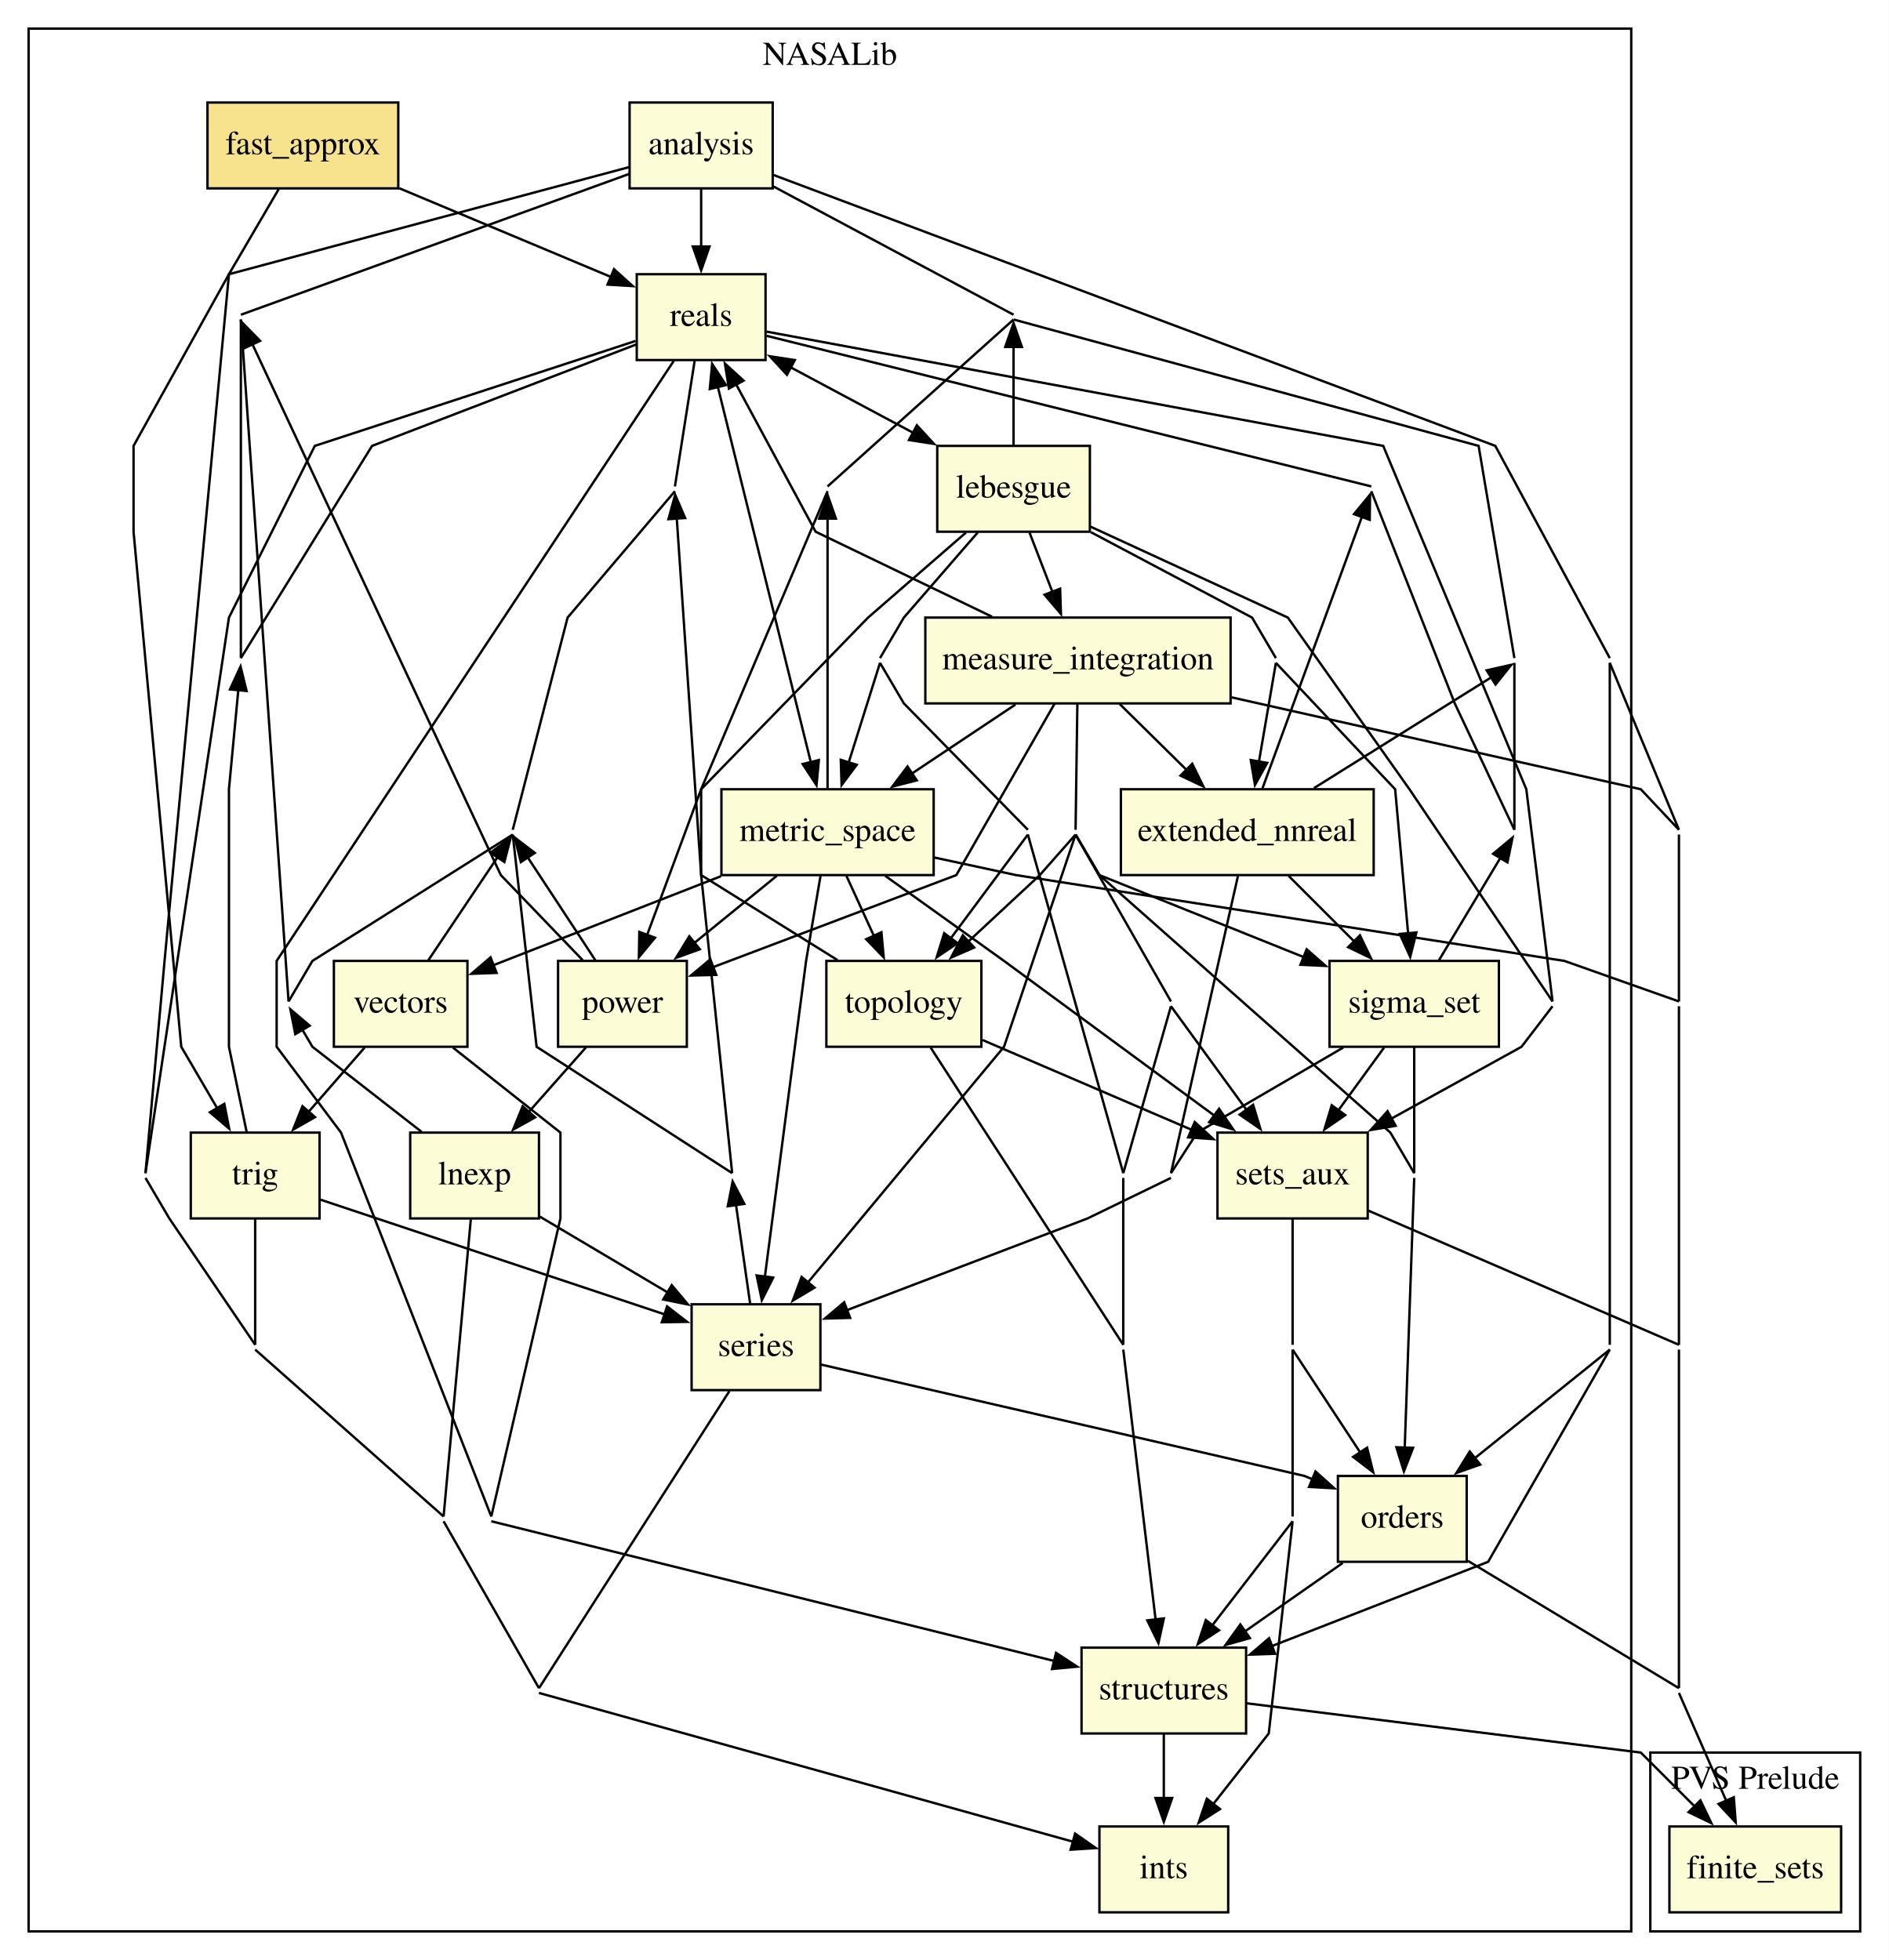
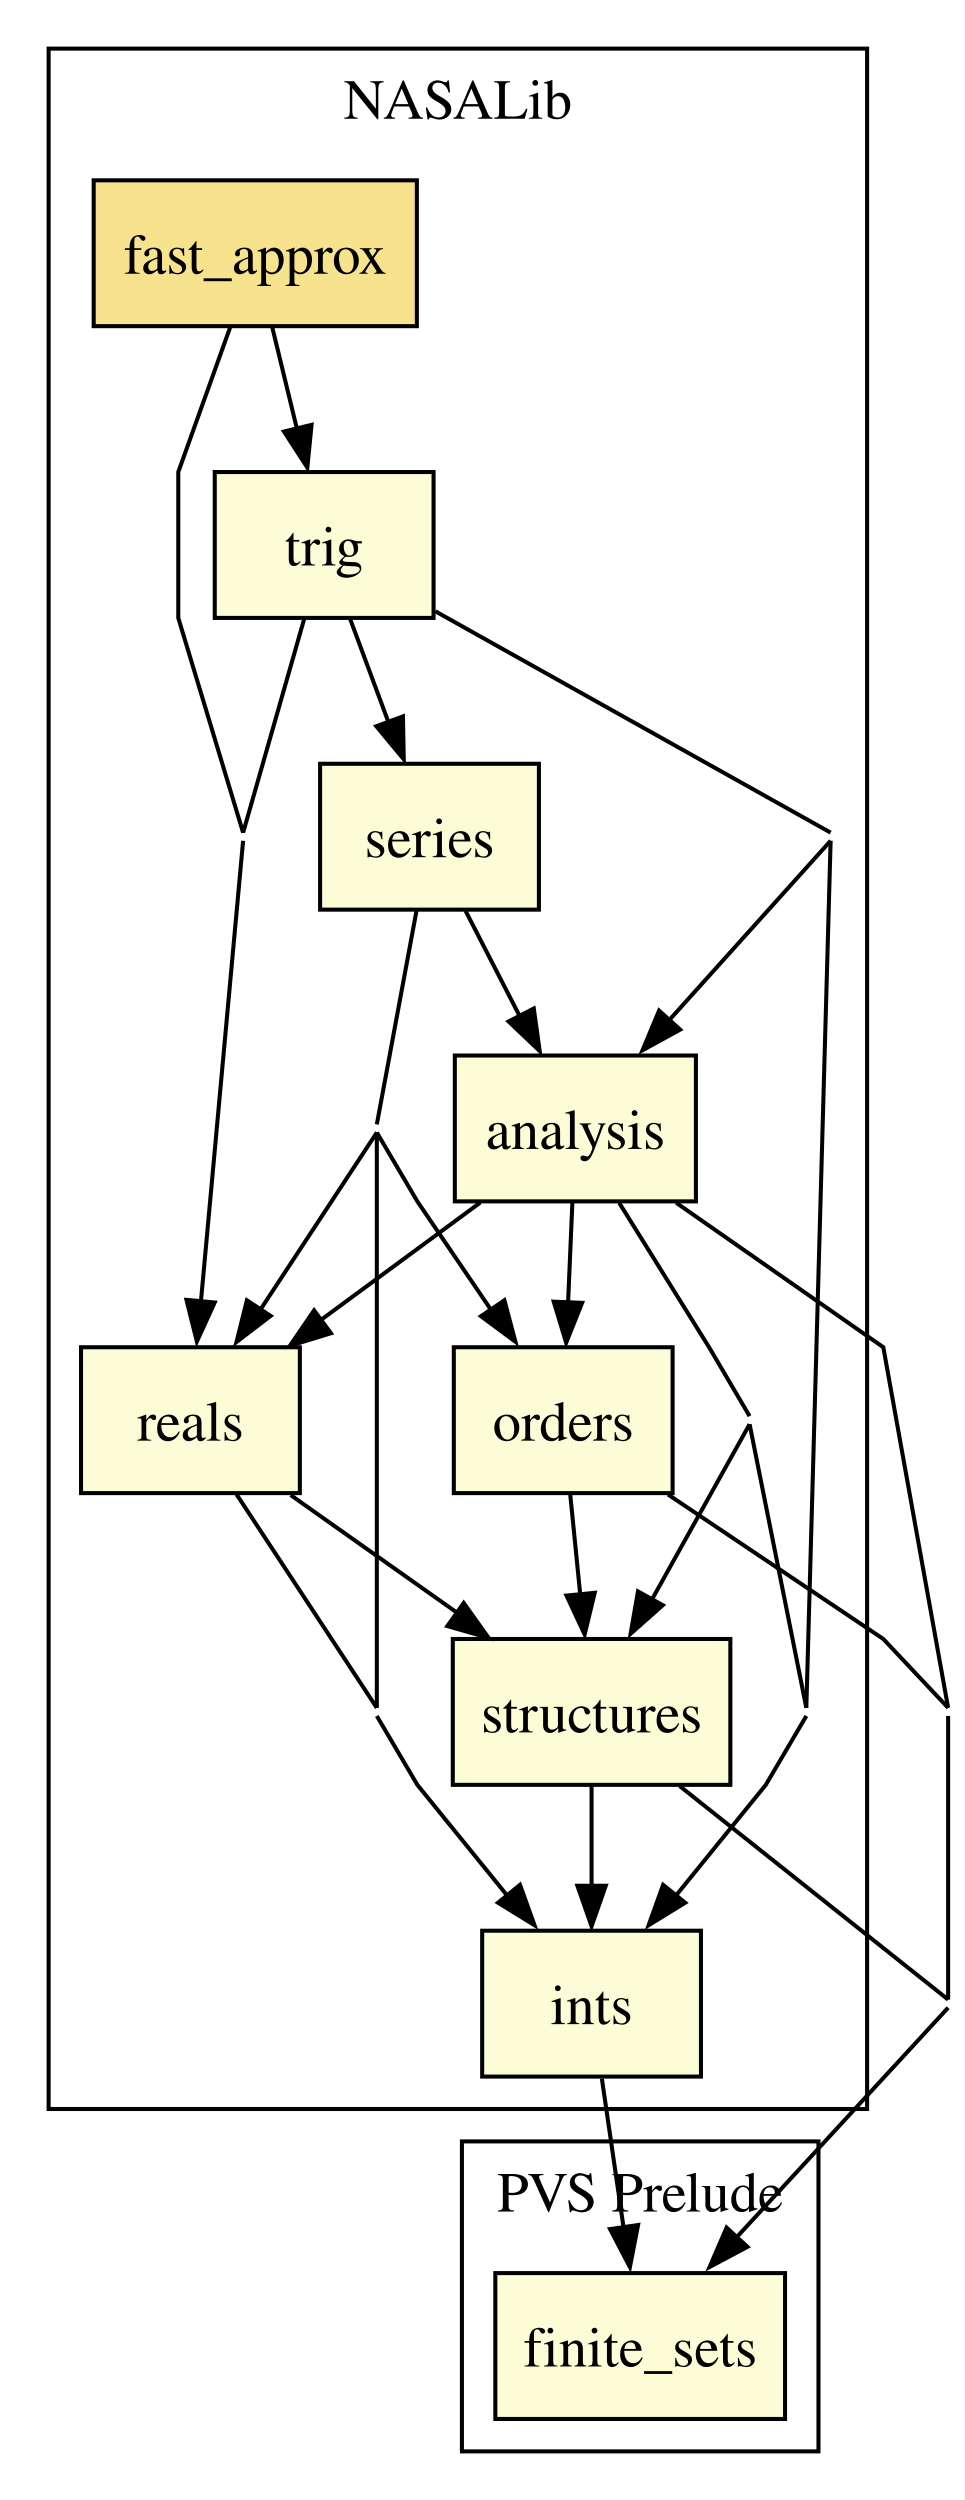
- <svg xmlns="http://www.w3.org/2000/svg" width="792pt" height="822pt" viewBox="0.00 0.00 792.00 822.00">
-   <g id="graph0" class="graph" transform="scale(1 1) rotate(0) translate(4 818)">
-     <polygon fill="white" stroke="none" points="-4,4 -4,-818 788,-818 788,4 -4,4" />
+ <svg xmlns="http://www.w3.org/2000/svg" width="238pt" height="617pt" viewBox="0.00 0.00 238.00 617.00">
+   <g id="graph0" class="graph" transform="scale(1 1) rotate(0) translate(4 613)">
+     <polygon fill="white" stroke="none" points="-4,4 -4,-613 234,-613 234,4 -4,4" />
    <g id="clust1" class="cluster">
-       <polygon fill="none" stroke="black" points="8,-8 8,-806 680,-806 680,-8 8,-8" />
-       <text text-anchor="middle" x="344" y="-790.8" font-family="Times,serif" font-size="14.00">NASALib</text>
+       <polygon fill="none" stroke="black" points="8,-92.5 8,-601 210,-601 210,-92.5 8,-92.5" />
+       <text text-anchor="middle" x="109" y="-583.7" font-family="Times,serif" font-size="14.00">NASALib</text>
    </g>
    <g id="clust2" class="cluster">
-       <polygon fill="none" stroke="black" points="688,-8 688,-83 776,-83 776,-8 688,-8" />
-       <text text-anchor="middle" x="732" y="-67.8" font-family="Times,serif" font-size="14.00">PVS Prelude</text>
+       <polygon fill="none" stroke="black" points="110,-8 110,-84.5 198,-84.5 198,-8 110,-8" />
+       <text text-anchor="middle" x="154" y="-67.2" font-family="Times,serif" font-size="14.00">PVS Prelude</text>
    </g>
    <g id="node1" class="node">
-       <polygon fill="#fcfcd7" stroke="black" points="320,-775 260,-775 260,-739 320,-739 320,-775" />
-       <text text-anchor="middle" x="290" y="-753.3" font-family="Times,serif" font-size="14.00">analysis</text>
+       <polygon fill="#fcfcd7" stroke="black" points="189.75,-52 118.25,-52 118.25,-16 189.75,-16 189.75,-52" />
+       <text text-anchor="middle" x="154" y="-28.95" font-family="Times,serif" font-size="14.00">finite_sets</text>
+     </g>
+     <g id="node2" class="node">
+       <polygon fill="#fcfcd7" stroke="black" points="167.75,-352.5 108.25,-352.5 108.25,-316.5 167.75,-316.5 167.75,-352.5" />
+       <text text-anchor="middle" x="138" y="-329.45" font-family="Times,serif" font-size="14.00">analysis</text>
+     </g>
+     <g id="edge1" class="edge">
+       <path fill="none" stroke="black" d="M162.89,-316.15C185.05,-300.69 214,-280.5 214,-280.5 214,-280.5 230,-191.5 230,-191.5" />
    </g>
    <g id="node4" class="node">
-       <polygon fill="#fcfcd7" stroke="black" points="511,-52 457,-52 457,-16 511,-16 511,-52" />
-       <text text-anchor="middle" x="484" y="-30.3" font-family="Times,serif" font-size="14.00">ints</text>
+       <polygon fill="#fcfcd7" stroke="black" points="169,-136.5 115,-136.5 115,-100.5 169,-100.5 169,-136.5" />
+       <text text-anchor="middle" x="142" y="-113.45" font-family="Times,serif" font-size="14.00">ints</text>
    </g>
-     <g id="edge1" class="edge">
-       <path fill="none" stroke="black" d="M182,-180C182,-180 222,-110 222,-110" />
-       <path fill="none" stroke="black" d="M103,-252C103,-252 182,-182 182,-182" />
-       <path fill="none" stroke="black" d="M222,-108C222,-108 373.38,-65.82 446,-45.59" />
-       <polygon fill="black" stroke="black" points="446.8,-49 455.49,-42.94 444.92,-42.26 446.8,-49" />
-       <path fill="none" stroke="black" d="M259.93,-747.95C204.54,-733.12 92,-703 92,-703 92,-703 65,-415 65,-415 65,-415 57,-326 57,-326" />
-       <path fill="none" stroke="black" d="M57,-324C57,-324 67,-307 67,-307 67,-307 103,-254 103,-254" />
+     <g id="edge2" class="edge">
+       <path fill="none" stroke="black" d="M195,-189.5C195,-189.5 185,-172.5 185,-172.5 185,-172.5 173.77,-158.65 162.78,-145.12" />
+       <polygon fill="black" stroke="black" points="165.1,-143.41 156.08,-137.85 159.66,-147.82 165.1,-143.41" />
+       <path fill="none" stroke="black" d="M181,-261.5C181,-261.5 195,-191.5 195,-191.5" />
+     </g>
+     <g id="node5" class="node">
+       <polygon fill="#fcfcd7" stroke="black" points="162,-280.5 108,-280.5 108,-244.5 162,-244.5 162,-280.5" />
+       <text text-anchor="middle" x="135" y="-257.45" font-family="Times,serif" font-size="14.00">orders</text>
+     </g>
+     <g id="edge3" class="edge">
+       <path fill="none" stroke="black" d="M137.26,-316.2C136.94,-308.74 136.56,-299.82 136.2,-291.47" />
+       <polygon fill="black" stroke="black" points="139.66,-291.45 135.73,-281.6 132.66,-291.75 139.66,-291.45" />
+     </g>
+     <g id="node6" class="node">
+       <polygon fill="#fcfcd7" stroke="black" points="70,-280.5 16,-280.5 16,-244.5 70,-244.5 70,-280.5" />
+       <text text-anchor="middle" x="43" y="-257.45" font-family="Times,serif" font-size="14.00">reals</text>
+     </g>
+     <g id="edge4" class="edge">
+       <path fill="none" stroke="black" d="M114.52,-316.2C102.64,-307.45 88.05,-296.69 75.15,-287.19" />
+       <polygon fill="black" stroke="black" points="77.67,-283.96 67.54,-280.85 73.52,-289.6 77.67,-283.96" />
+     </g>
+     <g id="node8" class="node">
+       <polygon fill="#fcfcd7" stroke="black" points="176.25,-208.5 107.75,-208.5 107.75,-172.5 176.25,-172.5 176.25,-208.5" />
+       <text text-anchor="middle" x="142" y="-185.45" font-family="Times,serif" font-size="14.00">structures</text>
+     </g>
+     <g id="edge5" class="edge">
+       <path fill="none" stroke="black" d="M148.81,-316.15C158.43,-300.69 171,-280.5 171,-280.5 171,-280.5 181,-263.5 181,-263.5" />
+       <path fill="none" stroke="black" d="M181,-261.5C181,-261.5 167.97,-238.11 156.97,-218.37" />
+       <polygon fill="black" stroke="black" points="159.57,-216.84 151.64,-209.8 153.45,-220.24 159.57,-216.84" />
+     </g>
+     <g id="node3" class="node">
+       <polygon fill="#f7e28d" stroke="black" points="98.88,-568.5 19.12,-568.5 19.12,-532.5 98.88,-532.5 98.88,-568.5" />
+       <text text-anchor="middle" x="59" y="-545.45" font-family="Times,serif" font-size="14.00">fast_approx</text>
+     </g>
+     <g id="edge6" class="edge">
+       <path fill="none" stroke="black" d="M52.78,-532.15C47.24,-516.69 40,-496.5 40,-496.5 40,-496.5 40,-460.5 40,-460.5 40,-460.5 56,-407.5 56,-407.5" />
+       <path fill="none" stroke="black" d="M56,-405.5C56,-405.5 49.37,-333.09 45.58,-291.68" />
+       <polygon fill="black" stroke="black" points="48.99,-291.55 44.59,-281.91 42.02,-292.19 48.99,-291.55" />
    </g>
    <g id="node9" class="node">
-       <polygon fill="#fcfcd7" stroke="black" points="611,-199 557,-199 557,-163 611,-163 611,-199" />
-       <text text-anchor="middle" x="584" y="-177.3" font-family="Times,serif" font-size="14.00">orders</text>
-     </g>
-     <g id="edge2" class="edge">
-       <path fill="none" stroke="black" d="M320.43,-744.58C402.64,-713.72 623,-631 623,-631 623,-631 671,-542 671,-542" />
-       <path fill="none" stroke="black" d="M671,-252C671,-252 639.48,-226.64 614.39,-206.45" />
-       <polygon fill="black" stroke="black" points="616.67,-203.79 606.68,-200.25 612.28,-209.25 616.67,-203.79" />
-       <path fill="none" stroke="black" d="M671,-540C671,-540 671,-254 671,-254" />
-     </g>
-     <g id="node11" class="node">
-       <polygon fill="#fcfcd7" stroke="black" points="317,-703 263,-703 263,-667 317,-667 317,-703" />
-       <text text-anchor="middle" x="290" y="-681.3" font-family="Times,serif" font-size="14.00">reals</text>
-     </g>
-     <g id="edge3" class="edge">
-       <path fill="none" stroke="black" d="M290,-738.7C290,-731.41 290,-722.73 290,-714.54" />
-       <polygon fill="black" stroke="black" points="293.5,-714.62 290,-704.62 286.5,-714.62 293.5,-714.62" />
-     </g>
-     <g id="node15" class="node">
-       <polygon fill="#fcfcd7" stroke="black" points="518.5,-127 449.5,-127 449.5,-91 518.5,-91 518.5,-127" />
-       <text text-anchor="middle" x="484" y="-105.3" font-family="Times,serif" font-size="14.00">structures</text>
-     </g>
-     <g id="edge4" class="edge">
-       <path fill="none" stroke="black" d="M671,-252C671,-252 620,-163 620,-163 620,-163 568.79,-143.04 529.21,-127.62" />
-       <polygon fill="black" stroke="black" points="530.67,-124.43 520.08,-124.06 528.13,-130.95 530.67,-124.43" />
-     </g>
-     <g id="node19" class="node">
-       <polygon fill="#fcfcd7" stroke="black" points="768,-52 696,-52 696,-16 768,-16 768,-52" />
-       <text text-anchor="middle" x="732" y="-30.3" font-family="Times,serif" font-size="14.00">finite_sets</text>
-     </g>
-     <g id="edge5" class="edge">
-       <path fill="none" stroke="black" d="M671,-540C671,-540 700,-470 700,-470" />
-     </g>
-     <g id="node2" class="node">
-       <polygon fill="#fcfcd7" stroke="black" points="572,-487 466,-487 466,-451 572,-451 572,-487" />
-       <text text-anchor="middle" x="519" y="-465.3" font-family="Times,serif" font-size="14.00">extended_nnreal</text>
-     </g>
-     <g id="edge6" class="edge">
-       <path fill="none" stroke="black" d="M546.97,-487.48C571.21,-502.63 604.87,-523.67 621.26,-533.91" />
-       <polygon fill="black" stroke="black" points="619.38,-536.87 629.72,-539.2 623.09,-530.93 619.38,-536.87" />
-       <path fill="none" stroke="black" d="M631,-542C631,-542 616,-631 616,-631 616,-631 421,-684 421,-684" />
+       <polygon fill="#fcfcd7" stroke="black" points="103,-496.5 49,-496.5 49,-460.5 103,-460.5 103,-496.5" />
+       <text text-anchor="middle" x="76" y="-473.45" font-family="Times,serif" font-size="14.00">trig</text>
    </g>
    <g id="edge7" class="edge">
-       <path fill="none" stroke="black" d="M571,-614C571,-614 388.16,-659.55 317.46,-677.16" />
-       <path fill="none" stroke="black" d="M525.38,-487.41C536.28,-517.18 558.19,-577.01 567.1,-601.34" />
-       <polygon fill="black" stroke="black" points="563.75,-602.39 570.48,-610.58 570.33,-599.99 563.75,-602.39" />
-     </g>
-     <g id="node12" class="node">
-       <polygon fill="#fcfcd7" stroke="black" points="340,-271 286,-271 286,-235 340,-235 340,-271" />
-       <text text-anchor="middle" x="313" y="-249.3" font-family="Times,serif" font-size="14.00">series</text>
+       <path fill="none" stroke="black" d="M63.2,-532.2C65.03,-524.65 67.23,-515.62 69.28,-507.18" />
+       <polygon fill="black" stroke="black" points="72.89,-508.15 71.85,-497.6 66.08,-506.5 72.89,-508.15" />
    </g>
    <g id="edge8" class="edge">
-       <path fill="none" stroke="black" d="M487,-324C487,-324 452,-307 452,-307 452,-307 392.15,-284.18 350.99,-268.49" />
-       <polygon fill="black" stroke="black" points="352.47,-265.3 341.88,-265.01 349.97,-271.84 352.47,-265.3" />
-       <path fill="none" stroke="black" d="M515.08,-450.59C506.53,-412.67 487,-326 487,-326" />
-     </g>
-     <g id="node14" class="node">
-       <polygon fill="#fcfcd7" stroke="black" points="624.5,-415 553.5,-415 553.5,-379 624.5,-379 624.5,-415" />
-       <text text-anchor="middle" x="589" y="-393.3" font-family="Times,serif" font-size="14.00">sigma_set</text>
+       <path fill="none" stroke="black" d="M144.54,-100C146.1,-89.28 148.14,-75.32 149.92,-63.08" />
+       <polygon fill="black" stroke="black" points="153.48,-63.87 151.46,-53.47 146.56,-62.86 153.48,-63.87" />
    </g>
    <g id="edge9" class="edge">
-       <path fill="none" stroke="black" d="M536.3,-450.7C544.61,-442.39 554.72,-432.28 563.86,-423.14" />
-       <polygon fill="black" stroke="black" points="566.23,-425.72 570.83,-416.17 561.28,-420.77 566.23,-425.72" />
-     </g>
-     <g id="node3" class="node">
-       <polygon fill="#f7e28d" stroke="black" points="163,-775 83,-775 83,-739 163,-739 163,-775" />
-       <text text-anchor="middle" x="123" y="-753.3" font-family="Times,serif" font-size="14.00">fast_approx</text>
+       <path fill="none" stroke="black" d="M160.87,-244.15C183.91,-228.69 214,-208.5 214,-208.5 214,-208.5 230,-191.5 230,-191.5" />
+       <path fill="none" stroke="black" d="M230,-189.5C230,-189.5 230,-119.5 230,-119.5" />
    </g>
    <g id="edge10" class="edge">
-       <path fill="none" stroke="black" d="M163.43,-739.05C190.49,-727.71 225.87,-712.88 252.34,-701.79" />
-       <polygon fill="black" stroke="black" points="253.46,-705.11 261.33,-698.02 250.76,-698.65 253.46,-705.11" />
-     </g>
-     <g id="node17" class="node">
-       <polygon fill="#fcfcd7" stroke="black" points="130,-343 76,-343 76,-307 130,-307 130,-343" />
-       <text text-anchor="middle" x="103" y="-321.3" font-family="Times,serif" font-size="14.00">trig</text>
+       <path fill="none" stroke="black" d="M136.73,-244.2C137.48,-236.74 138.37,-227.82 139.2,-219.47" />
+       <polygon fill="black" stroke="black" points="142.78,-219.9 140.29,-209.6 135.81,-219.21 142.78,-219.9" />
    </g>
    <g id="edge11" class="edge">
-       <path fill="none" stroke="black" d="M112.85,-738.65C103.81,-723.19 92,-703 92,-703 92,-703 52,-631 52,-631 52,-631 52,-595 52,-595 52,-595 72,-379 72,-379 72,-379 79.5,-366.18 87.12,-353.15" />
-       <polygon fill="black" stroke="black" points="90.06,-355.06 92.09,-344.66 84.02,-351.53 90.06,-355.06" />
-     </g>
-     <g id="node5" class="node">
-       <polygon fill="#fcfcd7" stroke="black" points="453,-631 389,-631 389,-595 453,-595 453,-631" />
-       <text text-anchor="middle" x="421" y="-609.3" font-family="Times,serif" font-size="14.00">lebesgue</text>
+       <path fill="none" stroke="black" d="M89,-189.5C89,-189.5 99,-172.5 99,-172.5 99,-172.5 110.23,-158.65 121.22,-145.12" />
+       <polygon fill="black" stroke="black" points="124.34,-147.82 127.92,-137.85 118.9,-143.41 124.34,-147.82" />
+       <path fill="none" stroke="black" d="M54.37,-244.2C67.99,-223.47 89,-191.5 89,-191.5" />
    </g>
    <g id="edge12" class="edge">
-       <path fill="none" stroke="black" d="M421,-631.3C421,-644.26 421,-661.6 421,-672.79" />
-       <polygon fill="black" stroke="black" points="417.5,-672.49 421,-682.49 424.5,-672.49 417.5,-672.49" />
+       <path fill="none" stroke="black" d="M67.73,-244.02C80.1,-235.26 95.27,-224.54 108.66,-215.08" />
+       <polygon fill="black" stroke="black" points="110.44,-217.39 116.59,-208.76 106.4,-211.68 110.44,-217.39" />
+     </g>
+     <g id="node7" class="node">
+       <polygon fill="#fcfcd7" stroke="black" points="129,-424.5 75,-424.5 75,-388.5 129,-388.5 129,-424.5" />
+       <text text-anchor="middle" x="102" y="-401.45" font-family="Times,serif" font-size="14.00">series</text>
    </g>
    <g id="edge13" class="edge">
-       <path fill="none" stroke="black" d="M453.47,-594.79C482.67,-579.32 521,-559 521,-559 521,-559 531,-542 531,-542" />
-       <path fill="none" stroke="black" d="M531,-540C531,-540 527.21,-517.87 523.88,-498.5" />
-       <polygon fill="black" stroke="black" points="527.36,-498.06 522.22,-488.8 520.46,-499.24 527.36,-498.06" />
-     </g>
-     <g id="node7" class="node">
-       <polygon fill="#fcfcd7" stroke="black" points="512,-559 384,-559 384,-523 512,-523 512,-559" />
-       <text text-anchor="middle" x="448" y="-537.3" font-family="Times,serif" font-size="14.00">measure_integration</text>
+       <path fill="none" stroke="black" d="M110.9,-388.2C114.91,-380.4 119.74,-371.01 124.2,-362.33" />
+       <polygon fill="black" stroke="black" points="127.74,-364.1 129.2,-353.6 121.52,-360.9 127.74,-364.1" />
    </g>
    <g id="edge14" class="edge">
-       <path fill="none" stroke="black" d="M427.67,-594.7C430.58,-587.15 434.07,-578.12 437.32,-569.68" />
-       <polygon fill="black" stroke="black" points="440.52,-571.11 440.86,-560.52 433.99,-568.59 440.52,-571.11" />
-     </g>
-     <g id="node8" class="node">
-       <polygon fill="#fcfcd7" stroke="black" points="387.5,-487 298.5,-487 298.5,-451 387.5,-451 387.5,-487" />
-       <text text-anchor="middle" x="343" y="-465.3" font-family="Times,serif" font-size="14.00">metric_space</text>
+       <path fill="none" stroke="black" d="M89,-333.5C89,-333.5 89,-191.5 89,-191.5" />
    </g>
    <g id="edge15" class="edge">
-       <path fill="none" stroke="black" d="M405.94,-594.65C392.52,-579.19 375,-559 375,-559 375,-559 365,-542 365,-542" />
-       <path fill="none" stroke="black" d="M365,-540C365,-540 357.98,-517.66 351.87,-498.22" />
-       <polygon fill="black" stroke="black" points="355.23,-497.24 348.89,-488.75 348.55,-499.34 355.23,-497.24" />
-     </g>
-     <g id="node10" class="node">
-       <polygon fill="#fcfcd7" stroke="black" points="284,-415 230,-415 230,-379 284,-379 284,-415" />
-       <text text-anchor="middle" x="257" y="-393.3" font-family="Times,serif" font-size="14.00">power</text>
+       <path fill="none" stroke="black" d="M89,-333.5C89,-333.5 99,-316.5 99,-316.5 99,-316.5 108.05,-303.17 117.08,-289.88" />
+       <polygon fill="black" stroke="black" points="120.49,-292.09 123.21,-281.85 114.7,-288.16 120.49,-292.09" />
    </g>
    <g id="edge16" class="edge">
-       <path fill="none" stroke="black" d="M401.03,-594.65C383.24,-579.19 360,-559 360,-559 360,-559 290,-487 290,-487 290,-487 276.95,-451.8 267.26,-425.67" />
-       <polygon fill="black" stroke="black" points="270.65,-424.74 263.89,-416.58 264.08,-427.17 270.65,-424.74" />
+       <path fill="none" stroke="black" d="M89,-333.5C89,-333.5 73.34,-309.68 60.3,-289.83" />
+       <polygon fill="black" stroke="black" points="62.79,-288.24 54.37,-281.8 56.94,-292.08 62.79,-288.24" />
+       <path fill="none" stroke="black" d="M98.79,-388.2C94.94,-367.47 89,-335.5 89,-335.5" />
    </g>
-     <g id="node13" class="node">
-       <polygon fill="#fcfcd7" stroke="black" points="569.5,-343 506.5,-343 506.5,-307 569.5,-307 569.5,-343" />
-       <text text-anchor="middle" x="538" y="-321.3" font-family="Times,serif" font-size="14.00">sets_aux</text>
+     <g id="edge17" class="edge">
+       <path fill="none" stroke="black" d="M230,-117.5C230,-117.5 199.67,-84.58 177.33,-60.33" />
+       <polygon fill="black" stroke="black" points="180.47,-58.48 171.12,-53.5 175.32,-63.22 180.47,-58.48" />
+       <path fill="none" stroke="black" d="M163.75,-172.2C189.81,-151.47 230,-119.5 230,-119.5" />
    </g>
    <g id="edge18" class="edge">
-       <path fill="none" stroke="black" d="M647,-396C647,-396 634,-379 634,-379 634,-379 605.25,-363.13 579.21,-348.75" />
-       <polygon fill="black" stroke="black" points="581.21,-345.85 570.76,-344.09 577.82,-351.98 581.21,-345.85" />
-       <path fill="none" stroke="black" d="M453.34,-597.1C487.35,-581.42 536,-559 536,-559 536,-559 587,-487 587,-487 587,-487 647,-398 647,-398" />
+       <path fill="none" stroke="black" d="M142,-172.2C142,-164.74 142,-155.82 142,-147.47" />
+       <polygon fill="black" stroke="black" points="145.5,-147.6 142,-137.6 138.5,-147.6 145.5,-147.6" />
    </g>
    <g id="edge19" class="edge">
-       <path fill="none" stroke="black" d="M531,-540C531,-540 581,-487 581,-487 581,-487 584.11,-452.42 586.45,-426.37" />
-       <polygon fill="black" stroke="black" points="589.91,-426.94 587.32,-416.67 582.94,-426.31 589.91,-426.94" />
+       <path fill="none" stroke="black" d="M103.43,-462.14C140.23,-441.53 201,-407.5 201,-407.5" />
+       <path fill="none" stroke="black" d="M201,-405.5C201,-405.5 178.78,-380.81 160.73,-360.75" />
+       <polygon fill="black" stroke="black" points="163.86,-358.89 154.57,-353.8 158.66,-363.58 163.86,-358.89" />
    </g>
    <g id="edge20" class="edge">
-       <path fill="none" stroke="black" d="M467,-324C467,-324 467,-254 467,-254" />
-       <path fill="none" stroke="black" d="M427,-468C427,-468 467,-326 467,-326" />
-     </g>
-     <g id="node16" class="node">
-       <polygon fill="#fcfcd7" stroke="black" points="407.5,-415 342.5,-415 342.5,-379 407.5,-379 407.5,-415" />
-       <text text-anchor="middle" x="375" y="-393.3" font-family="Times,serif" font-size="14.00">topology</text>
+       <path fill="none" stroke="black" d="M201,-405.5C201,-405.5 195,-191.5 195,-191.5" />
    </g>
    <g id="edge21" class="edge">
-       <path fill="none" stroke="black" d="M365,-540C365,-540 375,-523 375,-523 375,-523 427,-470 427,-470" />
-       <path fill="none" stroke="black" d="M427,-468C427,-468 409.3,-444.18 394.56,-424.33" />
-       <polygon fill="black" stroke="black" points="397.53,-422.46 388.76,-416.52 391.91,-426.63 397.53,-422.46" />
-     </g>
-     <g id="node6" class="node">
-       <polygon fill="#fcfcd7" stroke="black" points="222,-343 168,-343 168,-307 222,-307 222,-343" />
-       <text text-anchor="middle" x="195" y="-321.3" font-family="Times,serif" font-size="14.00">lnexp</text>
+       <path fill="none" stroke="black" d="M71.06,-460.2C65.13,-439.47 56,-407.5 56,-407.5" />
    </g>
    <g id="edge22" class="edge">
-       <path fill="none" stroke="black" d="M117,-398C117,-398 97,-684 97,-684" />
-       <path fill="none" stroke="black" d="M172.73,-343.35C152.9,-358.81 127,-379 127,-379 127,-379 124.95,-382.49 122.7,-386.31" />
-       <polygon fill="black" stroke="black" points="119.82,-384.3 117.77,-394.7 125.85,-387.85 119.82,-384.3" />
-     </g>
-     <g id="edge23" class="edge">
-       <path fill="none" stroke="black" d="M193.41,-306.59C189.93,-268.67 182,-182 182,-182" />
-     </g>
-     <g id="edge24" class="edge">
-       <path fill="none" stroke="black" d="M117,-398C117,-398 127,-415 127,-415 127,-415 211,-468 211,-468" />
-       <path fill="none" stroke="black" d="M211,-470C211,-470 234,-559 234,-559 234,-559 279,-612 279,-612" />
-       <path fill="none" stroke="black" d="M279,-614C279,-614 284.02,-645.97 287.28,-666.7" />
-     </g>
-     <g id="edge25" class="edge">
-       <path fill="none" stroke="black" d="M222.37,-307.76C238.3,-298.31 258.61,-286.26 275.96,-275.97" />
-       <polygon fill="black" stroke="black" points="277.66,-279.03 284.48,-270.92 274.09,-273.01 277.66,-279.03" />
-     </g>
-     <g id="edge26" class="edge">
-       <path fill="none" stroke="black" d="M465.55,-522.7C473.98,-514.39 484.23,-504.28 493.5,-495.14" />
-       <polygon fill="black" stroke="black" points="495.91,-497.68 500.57,-488.17 491,-492.7 495.91,-497.68" />
-     </g>
-     <g id="edge27" class="edge">
-       <path fill="none" stroke="black" d="M421.77,-522.52C408.65,-513.76 392.57,-503.04 378.36,-493.58" />
-       <polygon fill="black" stroke="black" points="380.41,-490.73 370.15,-488.1 376.53,-496.56 380.41,-490.73" />
-     </g>
-     <g id="edge28" class="edge">
-       <path fill="none" stroke="black" d="M447,-468C447,-468 457,-451 457,-451 457,-451 579,-343 579,-343 579,-343 589,-326 589,-326" />
-       <path fill="none" stroke="black" d="M589,-324C589,-324 586.47,-252.2 585.01,-210.71" />
-       <polygon fill="black" stroke="black" points="588.52,-210.8 584.67,-200.92 581.52,-211.04 588.52,-210.8" />
-     </g>
-     <g id="edge29" class="edge">
-       <path fill="none" stroke="black" d="M438.17,-522.84C423.35,-496.98 397,-451 397,-451 397,-451 336.39,-428.05 294.92,-412.36" />
-       <polygon fill="black" stroke="black" points="296.33,-409.15 285.74,-408.88 293.85,-415.69 296.33,-409.15" />
-     </g>
-     <g id="edge30" class="edge">
-       <path fill="none" stroke="black" d="M411.98,-559.35C379.9,-574.81 338,-595 338,-595 338,-595 318.67,-630.83 304.55,-657.03" />
-       <polygon fill="black" stroke="black" points="301.64,-655.04 299.97,-665.51 307.8,-658.37 301.64,-655.04" />
-     </g>
-     <g id="edge31" class="edge">
-       <path fill="none" stroke="black" d="M447,-468C447,-468 417,-379 417,-379 417,-379 365.19,-316.73 334.71,-280.09" />
-       <polygon fill="black" stroke="black" points="337.52,-277.99 328.43,-272.54 332.13,-282.47 337.52,-277.99" />
-     </g>
-     <g id="edge32" class="edge">
-       <path fill="none" stroke="black" d="M487,-396C487,-396 504.2,-372.39 518.62,-352.6" />
-       <polygon fill="black" stroke="black" points="521.44,-354.67 524.5,-344.53 515.78,-350.55 521.44,-354.67" />
-     </g>
-     <g id="edge33" class="edge">
-       <path fill="none" stroke="black" d="M447,-468C447,-468 457,-451 457,-451 457,-451 504.78,-431.82 542.85,-416.53" />
-       <polygon fill="black" stroke="black" points="543.9,-419.88 551.87,-412.91 541.29,-413.38 543.9,-419.88" />
-     </g>
-     <g id="edge34" class="edge">
-       <path fill="none" stroke="black" d="M487,-396C487,-396 467,-326 467,-326" />
-       <path fill="none" stroke="black" d="M447,-468C447,-468 487,-398 487,-398" />
-     </g>
-     <g id="edge35" class="edge">
-       <path fill="none" stroke="black" d="M447,-468C447,-468 432,-451 432,-451 432,-451 416.54,-436.63 401.73,-422.85" />
-       <polygon fill="black" stroke="black" points="404.48,-420.63 394.77,-416.38 399.71,-425.76 404.48,-420.63" />
-       <path fill="none" stroke="black" d="M447.75,-522.7C447.46,-501.97 447,-470 447,-470" />
-     </g>
-     <g id="edge36" class="edge">
-       <path fill="none" stroke="black" d="M512.49,-525.52C582.36,-509.83 684,-487 684,-487 684,-487 700,-470 700,-470" />
-       <path fill="none" stroke="black" d="M700,-468C700,-468 700,-398 700,-398" />
-     </g>
-     <g id="edge37" class="edge">
-       <path fill="none" stroke="black" d="M343,-487.41C343,-516.89 343,-575.82 343,-600.6" />
-       <polygon fill="black" stroke="black" points="339.5,-600.49 343,-610.49 346.5,-600.49 339.5,-600.49" />
-     </g>
-     <g id="edge38" class="edge">
-       <path fill="none" stroke="black" d="M321.74,-450.7C311.3,-442.2 298.54,-431.81 287.12,-422.51" />
-       <polygon fill="black" stroke="black" points="289.45,-419.9 279.49,-416.3 285.03,-425.33 289.45,-419.9" />
-     </g>
-     <g id="edge40" class="edge">
-       <path fill="none" stroke="black" d="M340.05,-450.65C337.43,-435.19 334,-415 334,-415 334,-415 322.76,-328.85 316.73,-282.59" />
-       <polygon fill="black" stroke="black" points="320.21,-282.19 315.44,-272.73 313.27,-283.1 320.21,-282.19" />
-     </g>
-     <g id="edge41" class="edge">
-       <path fill="none" stroke="black" d="M367.23,-450.65C388.81,-435.19 417,-415 417,-415 417,-415 469.39,-376.47 505.22,-350.11" />
-       <polygon fill="black" stroke="black" points="507.18,-353.01 513.16,-344.27 503.03,-347.37 507.18,-353.01" />
-     </g>
-     <g id="edge42" class="edge">
-       <path fill="none" stroke="black" d="M350.91,-450.7C354.4,-443.07 358.58,-433.92 362.48,-425.4" />
-       <polygon fill="black" stroke="black" points="365.58,-427.03 366.55,-416.48 359.21,-424.12 365.58,-427.03" />
-     </g>
-     <g id="node18" class="node">
-       <polygon fill="#fcfcd7" stroke="black" points="192,-415 136,-415 136,-379 192,-379 192,-415" />
-       <text text-anchor="middle" x="164" y="-393.3" font-family="Times,serif" font-size="14.00">vectors</text>
-     </g>
-     <g id="edge43" class="edge">
-       <path fill="none" stroke="black" d="M298.29,-450.52C268.95,-439.04 230.95,-424.18 202.86,-413.2" />
-       <polygon fill="black" stroke="black" points="204.24,-409.98 193.65,-409.6 201.69,-416.5 204.24,-409.98" />
-     </g>
-     <g id="edge44" class="edge">
-       <path fill="none" stroke="black" d="M387.58,-458.41C405.5,-454.55 422,-451 422,-451 422,-451 652,-415 652,-415 652,-415 700,-398 700,-398" />
-       <path fill="none" stroke="black" d="M700,-396C700,-396 700,-254 700,-254" />
-     </g>
-     <g id="edge45" class="edge">
-       <path fill="none" stroke="black" d="M559.02,-162.52C546.64,-153.85 531.5,-143.25 518.07,-133.85" />
-       <polygon fill="black" stroke="black" points="520.1,-131 509.9,-128.13 516.08,-136.73 520.1,-131" />
-     </g>
-     <g id="edge46" class="edge">
-       <path fill="none" stroke="black" d="M700,-108C700,-108 710.84,-83.26 719.91,-62.59" />
-       <polygon fill="black" stroke="black" points="723,-64.25 723.81,-53.69 716.59,-61.44 723,-64.25" />
-       <path fill="none" stroke="black" d="M611.49,-163.41C645.79,-142.71 700,-110 700,-110" />
-     </g>
-     <g id="edge47" class="edge">
-       <path fill="none" stroke="black" d="M240.3,-415.35C225.43,-430.81 206,-451 206,-451 206,-451 122.92,-628.6 101.82,-673.69" />
-       <polygon fill="black" stroke="black" points="98.71,-672.09 97.64,-682.63 105.05,-675.05 98.71,-672.09" />
-     </g>
-     <g id="edge48" class="edge">
-       <path fill="none" stroke="black" d="M241.67,-378.7C234.47,-370.56 225.72,-360.69 217.76,-351.7" />
-       <polygon fill="black" stroke="black" points="220.4,-349.4 211.15,-344.24 215.16,-354.04 220.4,-349.4" />
-     </g>
-     <g id="edge49" class="edge">
-       <path fill="none" stroke="black" d="M245.63,-415.3C236.69,-428.91 224.57,-447.35 217.29,-458.42" />
-       <polygon fill="black" stroke="black" points="214.4,-456.46 211.83,-466.74 220.25,-460.3 214.4,-456.46" />
-     </g>
-     <g id="edge50" class="edge">
-       <path fill="none" stroke="black" d="M262.52,-675.01C216.3,-659.89 128,-631 128,-631 128,-631 92,-559 92,-559 92,-559 57,-326 57,-326" />
-     </g>
-     <g id="edge51" class="edge">
-       <path fill="none" stroke="black" d="M327.49,-663.97C343.58,-655.37 362.44,-645.29 378.99,-636.45" />
-       <polygon fill="black" stroke="black" points="325.97,-660.81 318.8,-668.61 329.27,-666.99 325.97,-660.81" />
-       <polygon fill="black" stroke="black" points="380.45,-639.63 387.62,-631.84 377.15,-633.46 380.45,-639.63" />
-     </g>
-     <g id="edge52" class="edge">
-       <path fill="none" stroke="black" d="M296.97,-655.86C307.11,-614.91 325.83,-539.35 335.99,-498.31" />
-       <polygon fill="black" stroke="black" points="293.62,-654.83 294.61,-665.38 300.41,-656.51 293.62,-654.83" />
-       <polygon fill="black" stroke="black" points="339.36,-499.25 338.37,-488.7 332.57,-497.57 339.36,-499.25" />
-     </g>
-     <g id="edge53" class="edge">
-       <path fill="none" stroke="black" d="M317.42,-678.92C389.01,-665.65 576,-631 576,-631 576,-631 636,-487 636,-487 636,-487 647,-398 647,-398" />
-     </g>
-     <g id="edge54" class="edge">
-       <path fill="none" stroke="black" d="M278.59,-666.76C239.31,-607.39 112,-415 112,-415 112,-415 112,-379 112,-379 112,-379 139,-343 139,-343 139,-343 202,-182 202,-182" />
-       <path fill="none" stroke="black" d="M202,-180C202,-180 358.61,-141.13 438.41,-121.32" />
-       <polygon fill="black" stroke="black" points="438.81,-124.82 447.67,-119.02 437.12,-118.03 438.81,-124.82" />
-     </g>
-     <g id="edge55" class="edge">
-       <path fill="none" stroke="black" d="M421,-686C421,-686 359.08,-719.09 320.38,-739.76" />
-       <path fill="none" stroke="black" d="M343,-614C343,-614 421,-684 421,-684" />
-       <path fill="none" stroke="black" d="M303,-326C303,-326 290,-451 290,-451 290,-451 290,-487 290,-487 290,-487 343,-612 343,-612" />
-     </g>
-     <g id="edge56" class="edge">
-       <path fill="none" stroke="black" d="M301.84,-234.59C277.54,-196.67 222,-110 222,-110" />
-     </g>
-     <g id="edge57" class="edge">
-       <path fill="none" stroke="black" d="M340.29,-245.71C401.21,-231.67 543,-199 543,-199 543,-199 544.37,-198.43 546.62,-197.5" />
-       <polygon fill="black" stroke="black" points="547.59,-200.89 555.48,-193.82 544.9,-194.42 547.59,-200.89" />
-     </g>
-     <g id="edge58" class="edge">
-       <path fill="none" stroke="black" d="M310.53,-271.3C308.68,-284.26 306.2,-301.6 304.6,-312.79" />
-       <polygon fill="black" stroke="black" points="301.16,-312.11 303.21,-322.5 308.09,-313.1 301.16,-312.11" />
-       <path fill="none" stroke="black" d="M303,-326C303,-326 221,-379 221,-379 221,-379 211,-468 211,-468" />
-     </g>
-     <g id="edge59" class="edge">
-       <path fill="none" stroke="black" d="M538,-180C538,-180 528,-91 528,-91 528,-91 516.07,-75.81 504.63,-61.25" />
-       <polygon fill="black" stroke="black" points="507.55,-59.3 498.62,-53.6 502.04,-63.63 507.55,-59.3" />
-     </g>
-     <g id="edge60" class="edge">
-       <path fill="none" stroke="black" d="M538,-252C538,-252 553.37,-228.61 566.35,-208.87" />
-       <polygon fill="black" stroke="black" points="569.23,-210.85 571.8,-200.57 563.38,-207 569.23,-210.85" />
-     </g>
-     <g id="edge61" class="edge">
-       <path fill="none" stroke="black" d="M538,-306.7C538,-285.97 538,-254 538,-254" />
-       <path fill="none" stroke="black" d="M538,-252C538,-252 538,-182 538,-182" />
-       <path fill="none" stroke="black" d="M538,-180C538,-180 519.62,-156.18 504.31,-136.33" />
-       <polygon fill="black" stroke="black" points="507.15,-134.28 498.27,-128.5 501.61,-138.56 507.15,-134.28" />
-     </g>
-     <g id="edge62" class="edge">
-       <path fill="none" stroke="black" d="M569.62,-310.34C616.76,-289.97 700,-254 700,-254" />
-       <path fill="none" stroke="black" d="M700,-252C700,-252 700,-110 700,-110" />
-     </g>
-     <g id="edge63" class="edge">
-       <path fill="none" stroke="black" d="M631,-470C631,-470 631,-540 631,-540" />
-     </g>
-     <g id="edge64" class="edge">
-       <path fill="none" stroke="black" d="M589,-378.7C589,-357.97 589,-326 589,-326" />
-     </g>
-     <g id="edge65" class="edge">
-       <path fill="none" stroke="black" d="M631,-470C631,-470 606,-523 606,-523 606,-523 571,-612 571,-612" />
-       <path fill="none" stroke="black" d="M599.38,-415.3C607.54,-428.91 618.61,-447.35 625.25,-458.42" />
-       <polygon fill="black" stroke="black" points="622.08,-459.93 630.22,-466.7 628.08,-456.33 622.08,-459.93" />
-     </g>
-     <g id="edge66" class="edge">
-       <path fill="none" stroke="black" d="M559.2,-378.65C532.66,-363.19 498,-343 498,-343 498,-343 487,-326 487,-326" />
-     </g>
-     <g id="edge67" class="edge">
-       <path fill="none" stroke="black" d="M576.39,-378.7C570.59,-370.73 563.57,-361.1 557.14,-352.26" />
-       <polygon fill="black" stroke="black" points="560.07,-350.35 551.35,-344.33 554.41,-354.47 560.07,-350.35" />
-     </g>
-     <g id="edge68" class="edge">
-       <path fill="none" stroke="black" d="M484,-90.7C484,-82.67 484,-72.9 484,-63.8" />
-       <polygon fill="black" stroke="black" points="487.5,-63.94 484,-53.94 480.5,-63.94 487.5,-63.94" />
-     </g>
-     <g id="edge69" class="edge">
-       <path fill="none" stroke="black" d="M518.84,-103.65C576.14,-96.48 684,-83 684,-83 684,-83 695.17,-71.83 706.73,-60.27" />
-       <polygon fill="black" stroke="black" points="709,-62.95 713.6,-53.4 704.05,-58 709,-62.95" />
-     </g>
-     <g id="edge70" class="edge">
-       <path fill="none" stroke="black" d="M347.17,-415.35C322.38,-430.81 290,-451 290,-451 290,-451 282.28,-564.03 279.77,-600.68" />
-       <polygon fill="black" stroke="black" points="276.29,-600.27 279.1,-610.49 283.28,-600.75 276.29,-600.27" />
-     </g>
-     <g id="edge71" class="edge">
-       <path fill="none" stroke="black" d="M407.99,-381.83C433.28,-370.97 468.38,-355.9 495.73,-344.15" />
-       <polygon fill="black" stroke="black" points="496.97,-347.43 504.78,-340.27 494.21,-341 496.97,-347.43" />
-     </g>
-     <g id="edge72" class="edge">
-       <path fill="none" stroke="black" d="M386.28,-378.59C410.85,-340.67 467,-254 467,-254" />
-       <path fill="none" stroke="black" d="M467,-252C467,-252 475.6,-180.2 480.56,-138.71" />
-       <polygon fill="black" stroke="black" points="484.02,-139.26 481.74,-128.91 477.07,-138.43 484.02,-139.26" />
-     </g>
-     <g id="edge73" class="edge">
-       <path fill="none" stroke="black" d="M97,-686C97,-686 205.56,-725.38 259.84,-745.06" />
-       <path fill="none" stroke="black" d="M99.4,-343.35C96.19,-358.81 92,-379 92,-379 92,-379 92,-487 92,-487 92,-487 94.47,-513.2 95.94,-528.76" />
-       <polygon fill="black" stroke="black" points="92.43,-528.87 96.86,-538.49 99.4,-528.21 92.43,-528.87" />
-       <path fill="none" stroke="black" d="M97,-542C97,-542 97,-684 97,-684" />
-     </g>
-     <g id="edge74" class="edge">
-       <path fill="none" stroke="black" d="M103,-306.7C103,-285.97 103,-254 103,-254" />
-     </g>
-     <g id="edge75" class="edge">
-       <path fill="none" stroke="black" d="M97,-542C97,-542 152,-631 152,-631 152,-631 222.52,-658.08 262.74,-673.53" />
-     </g>
-     <g id="edge76" class="edge">
-       <path fill="none" stroke="black" d="M130.45,-314.85C167.32,-302.56 233,-280.67 274.71,-266.76" />
-       <polygon fill="black" stroke="black" points="275.72,-270.11 284.1,-263.63 273.51,-263.47 275.72,-270.11" />
-     </g>
-     <g id="edge77" class="edge">
-       <path fill="none" stroke="black" d="M175.62,-415.3C184.86,-429.07 197.43,-447.79 204.83,-458.82" />
-       <polygon fill="black" stroke="black" points="201.68,-460.39 210.16,-466.74 207.49,-456.49 201.68,-460.39" />
-     </g>
-     <g id="edge78" class="edge">
-       <path fill="none" stroke="black" d="M185.94,-378.65C205.48,-363.19 231,-343 231,-343 231,-343 231,-307 231,-307 231,-307 202,-182 202,-182" />
-     </g>
-     <g id="edge79" class="edge">
-       <path fill="none" stroke="black" d="M148.92,-378.7C141.83,-370.56 133.23,-360.69 125.4,-351.7" />
-       <polygon fill="black" stroke="black" points="128.11,-349.49 118.9,-344.25 122.83,-354.08 128.11,-349.49" />
+       <path fill="none" stroke="black" d="M82.43,-460.2C85.26,-452.57 88.66,-443.42 91.82,-434.9" />
+       <polygon fill="black" stroke="black" points="95.45,-436.2 95.65,-425.6 88.88,-433.76 95.45,-436.2" />
    </g>
  </g>
</svg>
